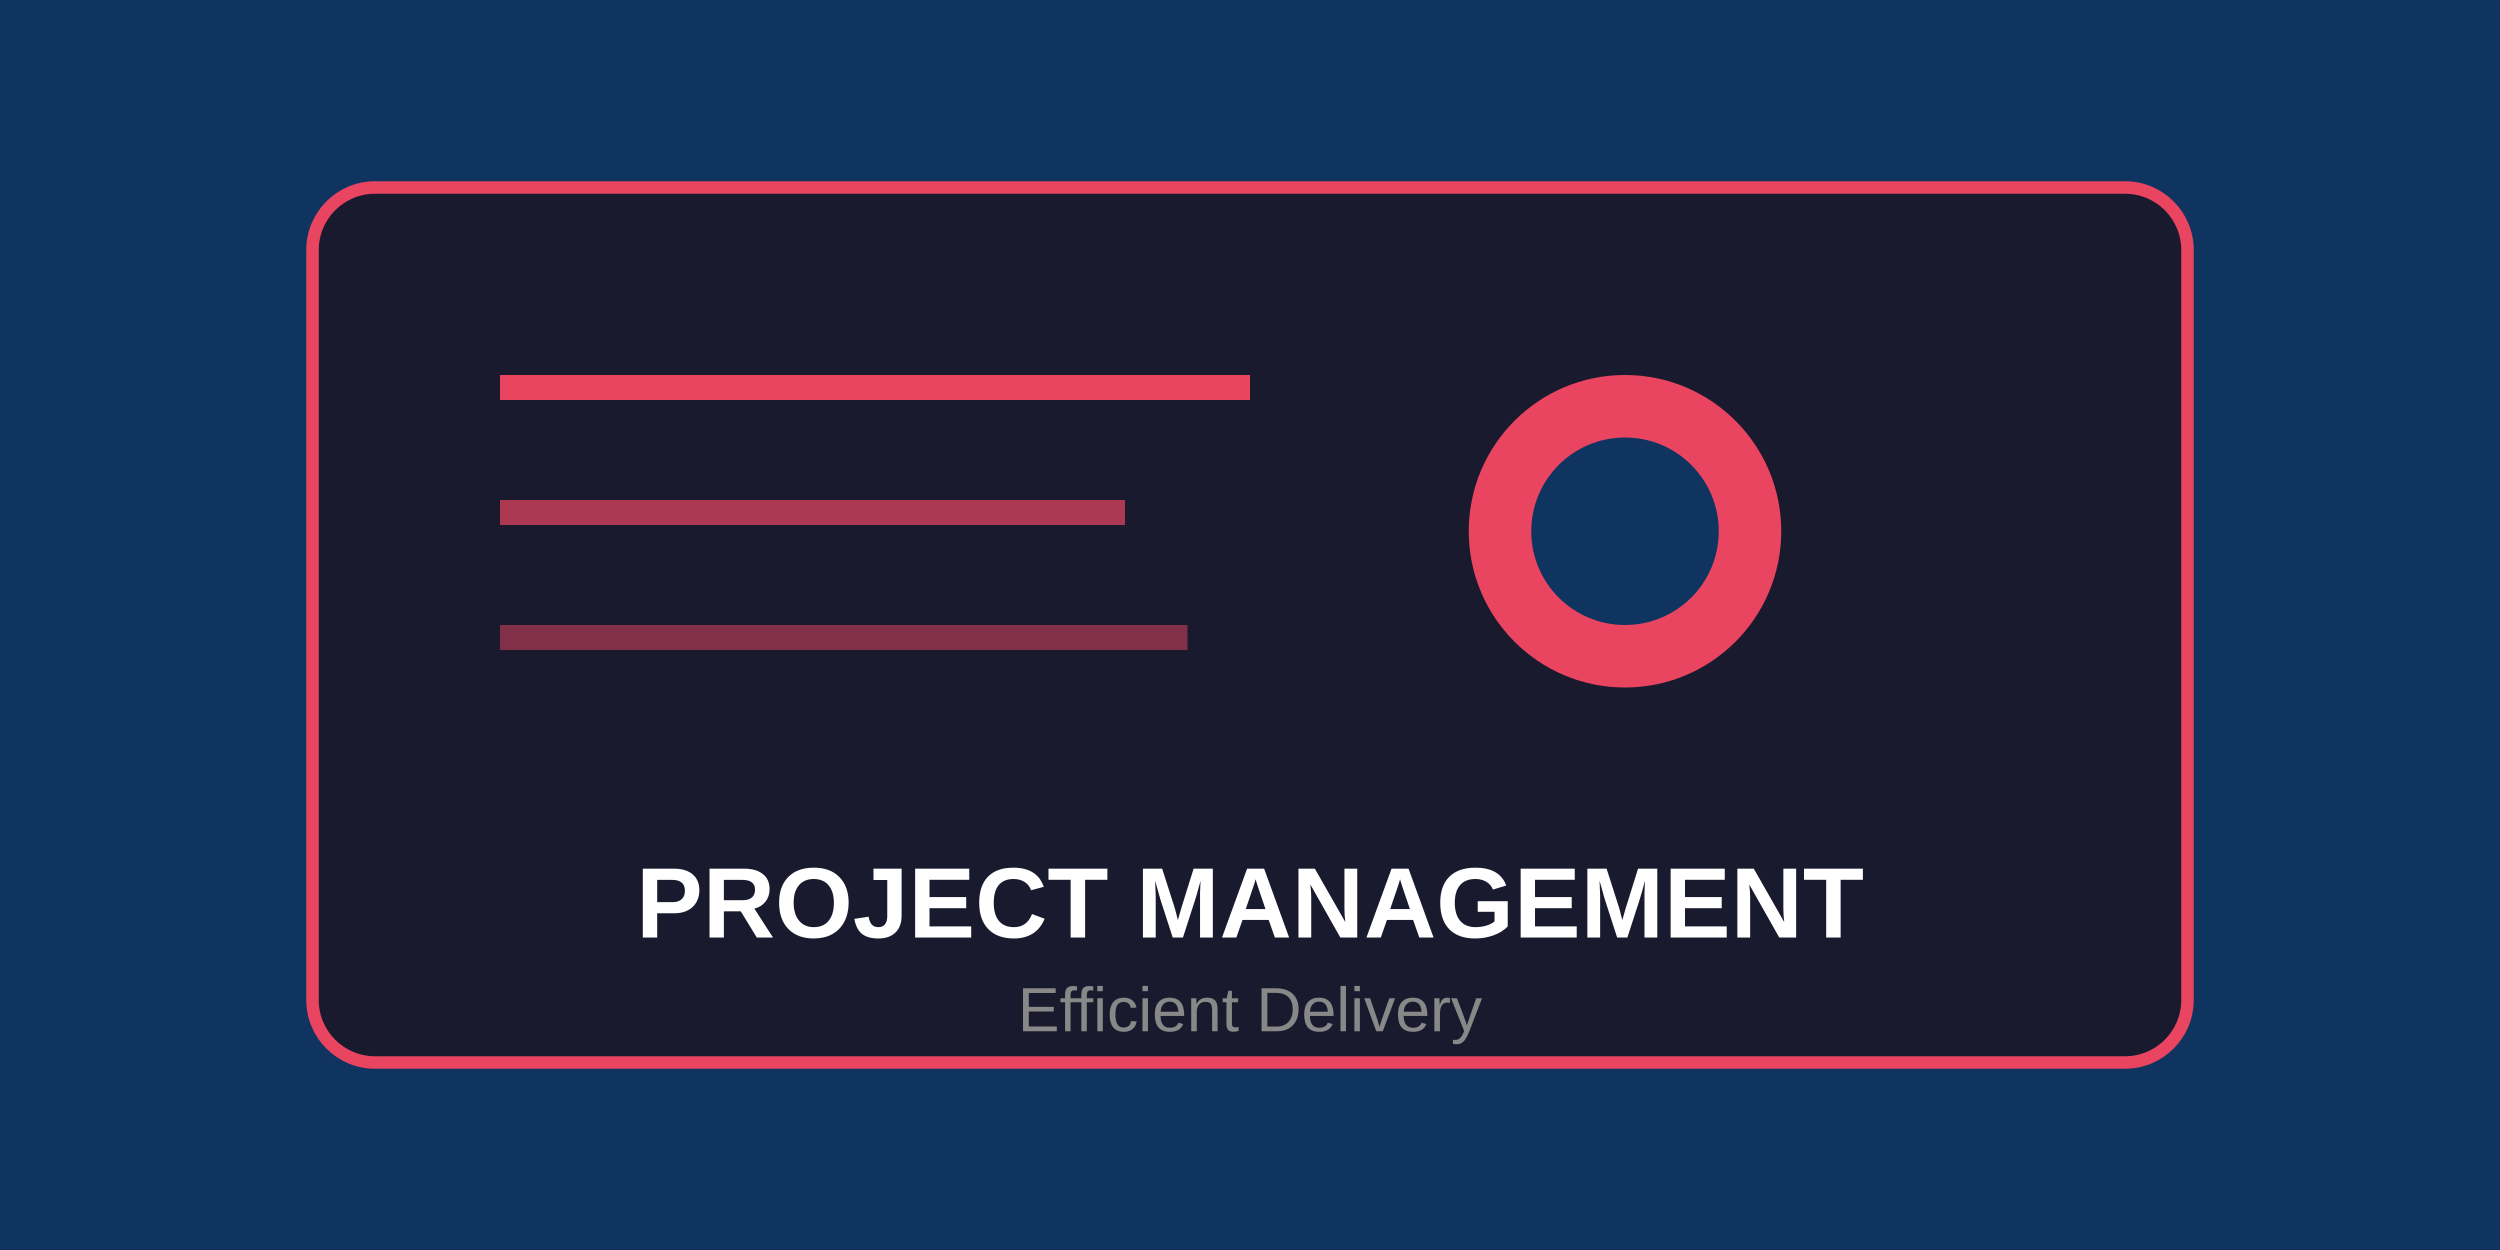
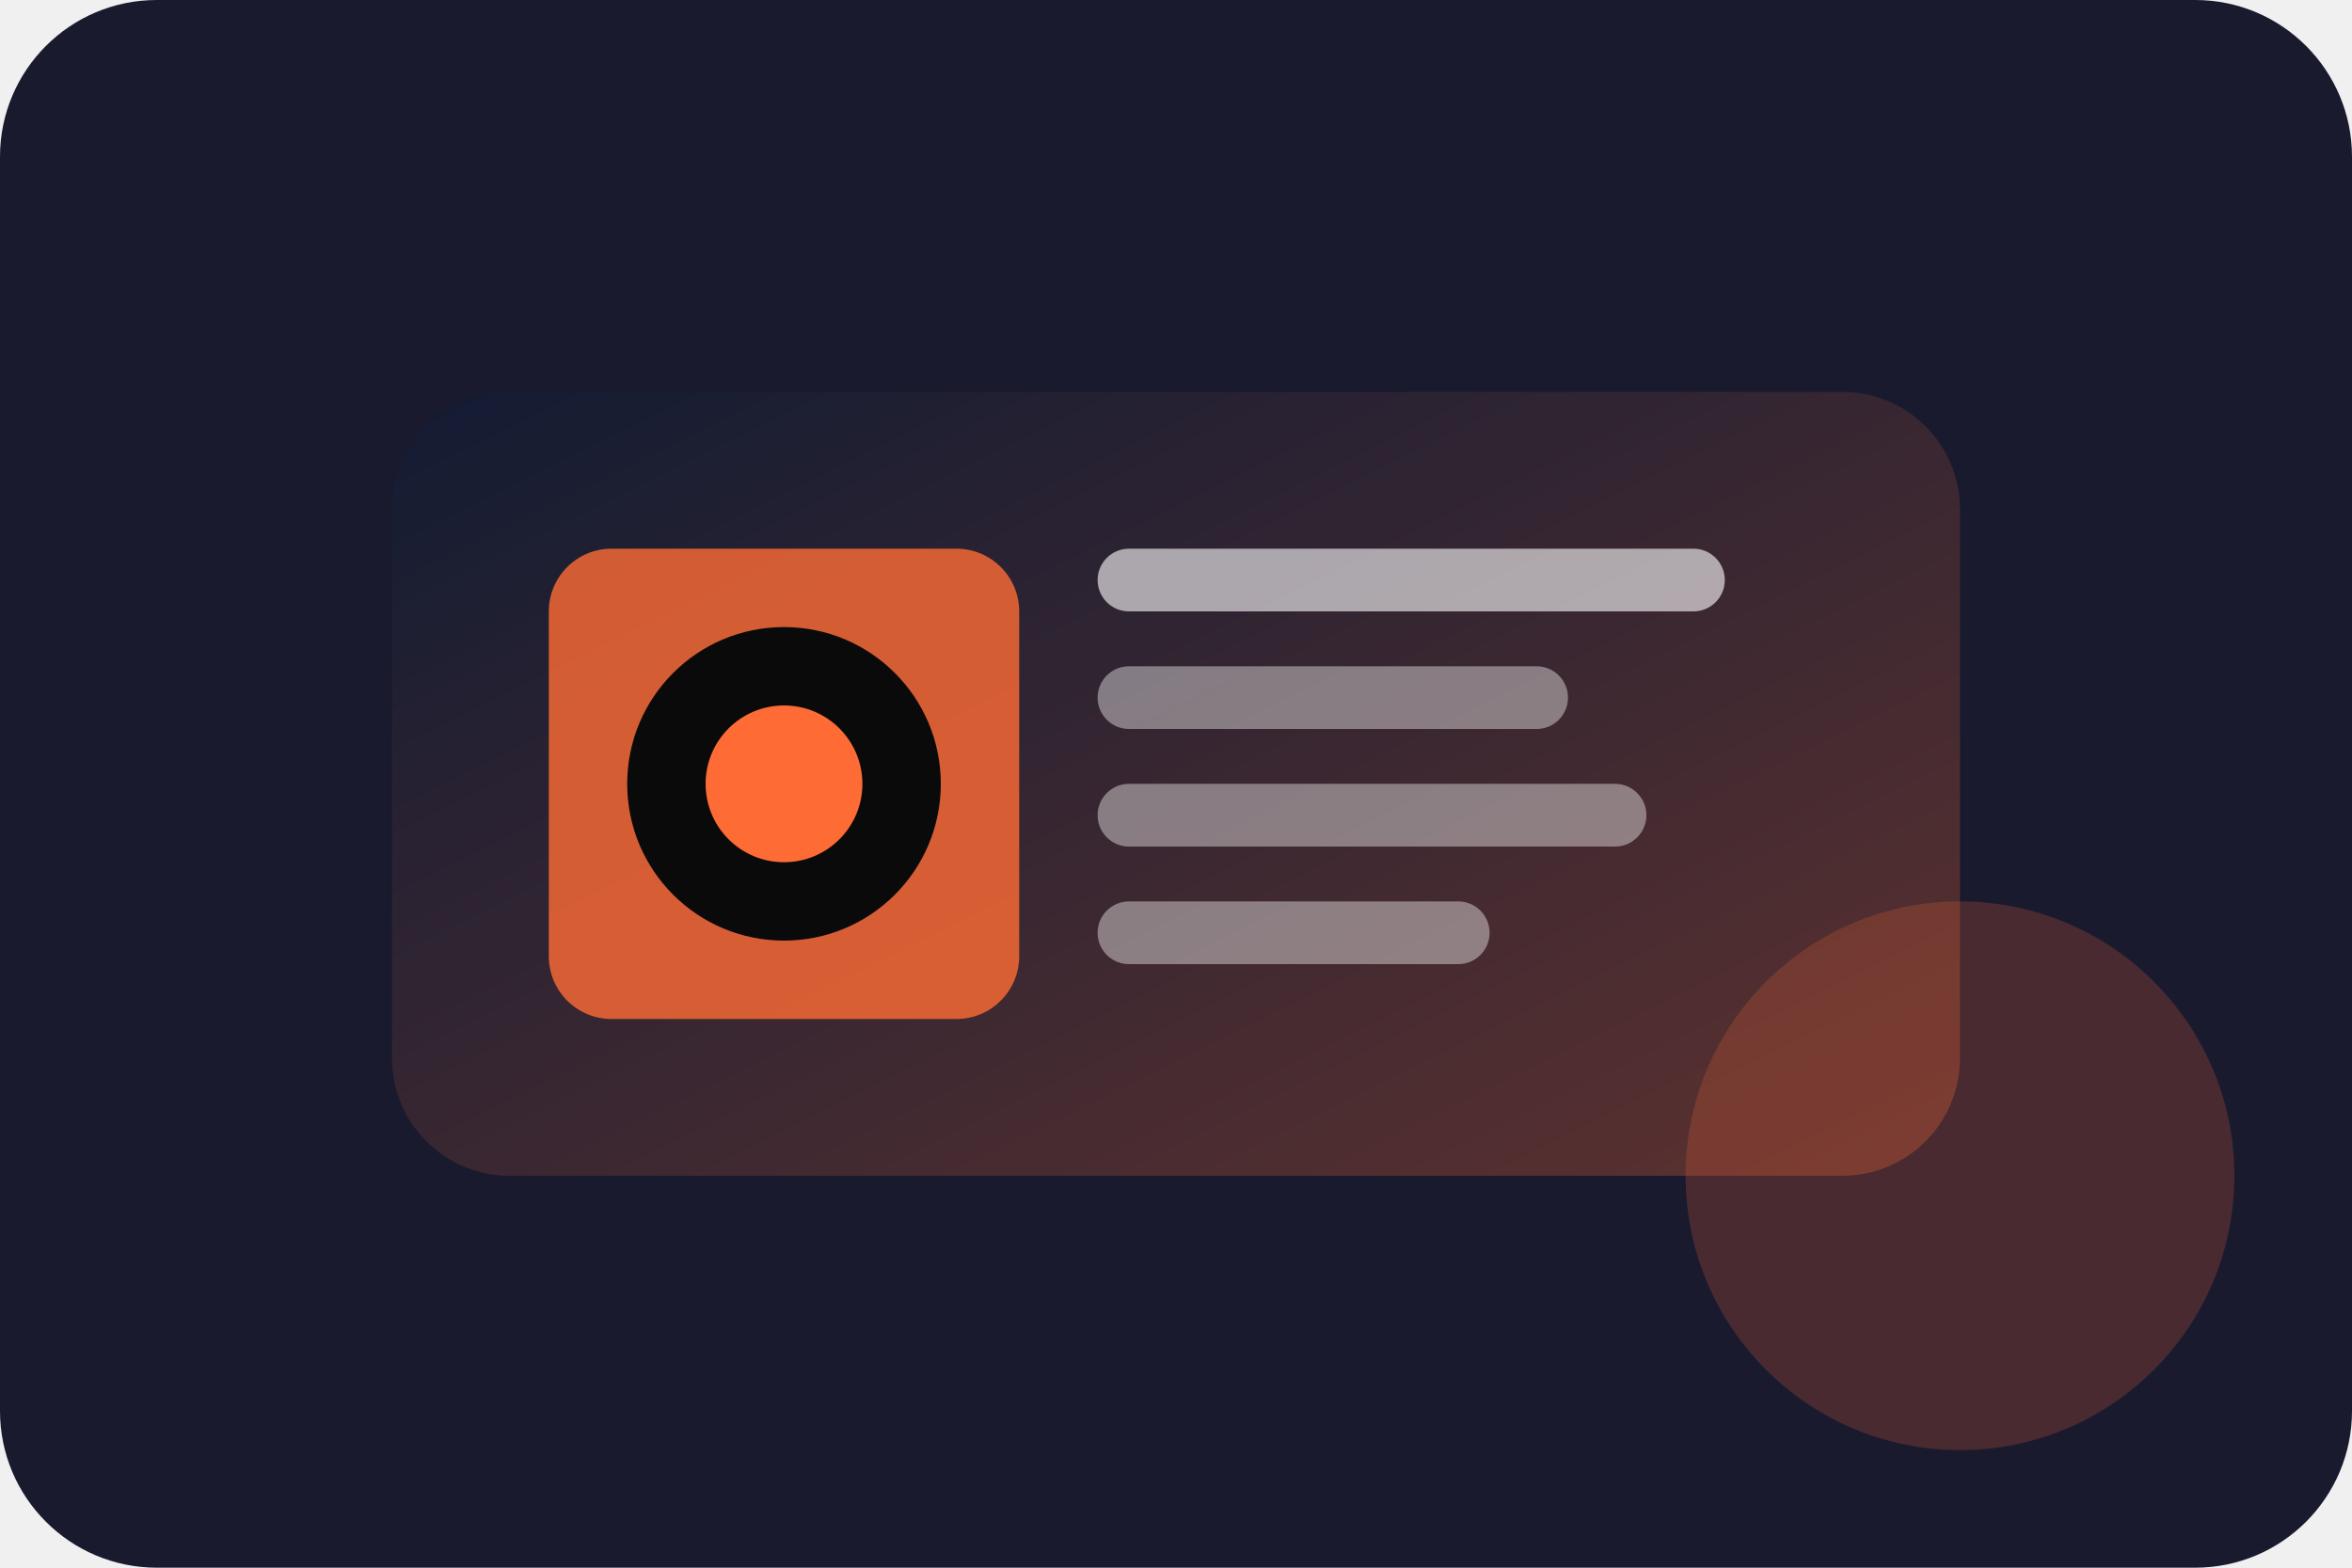
- <svg xmlns="http://www.w3.org/2000/svg" width="400" height="200" viewBox="0 0 400 200">
-   <rect width="400" height="200" fill="#0f3460" />
-   <rect x="50" y="30" width="300" height="140" rx="10" fill="#1a1a2e" stroke="#e94560" stroke-width="2" />
-   <rect x="80" y="60" width="120" height="4" fill="#e94560" />
-   <rect x="80" y="80" width="100" height="4" fill="#e94560" opacity="0.7" />
-   <rect x="80" y="100" width="110" height="4" fill="#e94560" opacity="0.5" />
-   <circle cx="260" cy="85" r="25" fill="#e94560" />
-   <circle cx="260" cy="85" r="15" fill="#0f3460" />
-   <text x="200" y="150" text-anchor="middle" fill="#fff" font-family="Arial" font-size="16" font-weight="bold">PROJECT MANAGEMENT</text>
-   <text x="200" y="165" text-anchor="middle" fill="#888" font-family="Arial" font-size="10">Efficient Delivery</text>
+ <svg xmlns="http://www.w3.org/2000/svg" viewBox="0 0 300 200">
+   <defs>
+     <linearGradient id="svcProjGrad" x1="0%" y1="0%" x2="100%" y2="100%">
+       <stop offset="0%" style="stop-color:#001F3F" />
+       <stop offset="100%" style="stop-color:#FF6B35" />
+     </linearGradient>
+   </defs>
+   <rect width="300" height="200" rx="20" fill="#1a1a2e" />
+   <rect x="50" y="50" width="200" height="100" rx="15" fill="url(#svcProjGrad)" opacity="0.3" />
+   <rect x="70" y="70" width="60" height="60" rx="8" fill="#FF6B35" opacity="0.8" />
+   <circle cx="100" cy="100" r="20" fill="#0a0a0a" />
+   <circle cx="100" cy="100" r="10" fill="#FF6B35" />
+   <rect x="140" y="70" width="80" height="8" rx="4" fill="white" opacity="0.6" />
+   <rect x="140" y="85" width="60" height="8" rx="4" fill="white" opacity="0.4" />
+   <rect x="140" y="100" width="70" height="8" rx="4" fill="white" opacity="0.4" />
+   <rect x="140" y="115" width="50" height="8" rx="4" fill="white" opacity="0.4" />
+   <circle cx="250" cy="150" r="35" fill="#FF6B35" opacity="0.2" />
</svg>
